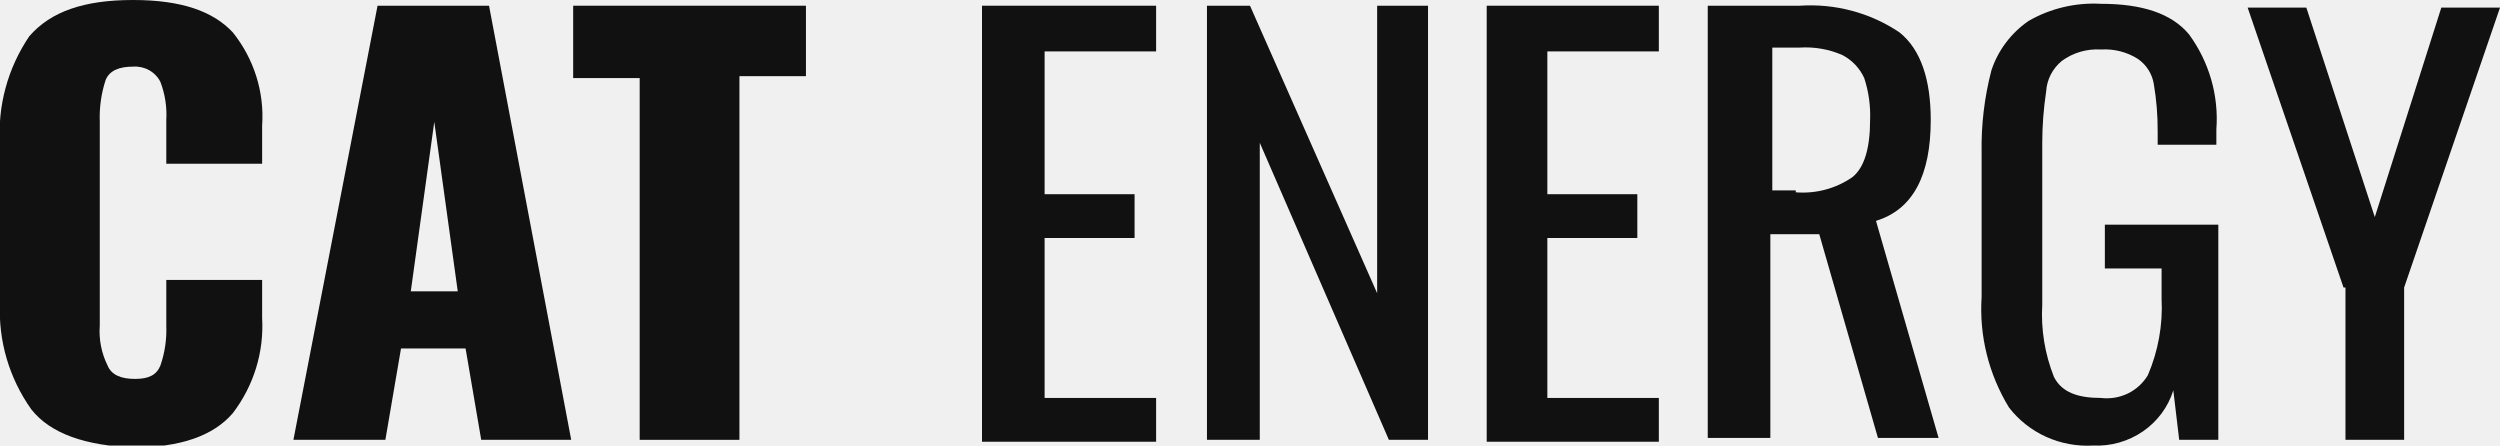
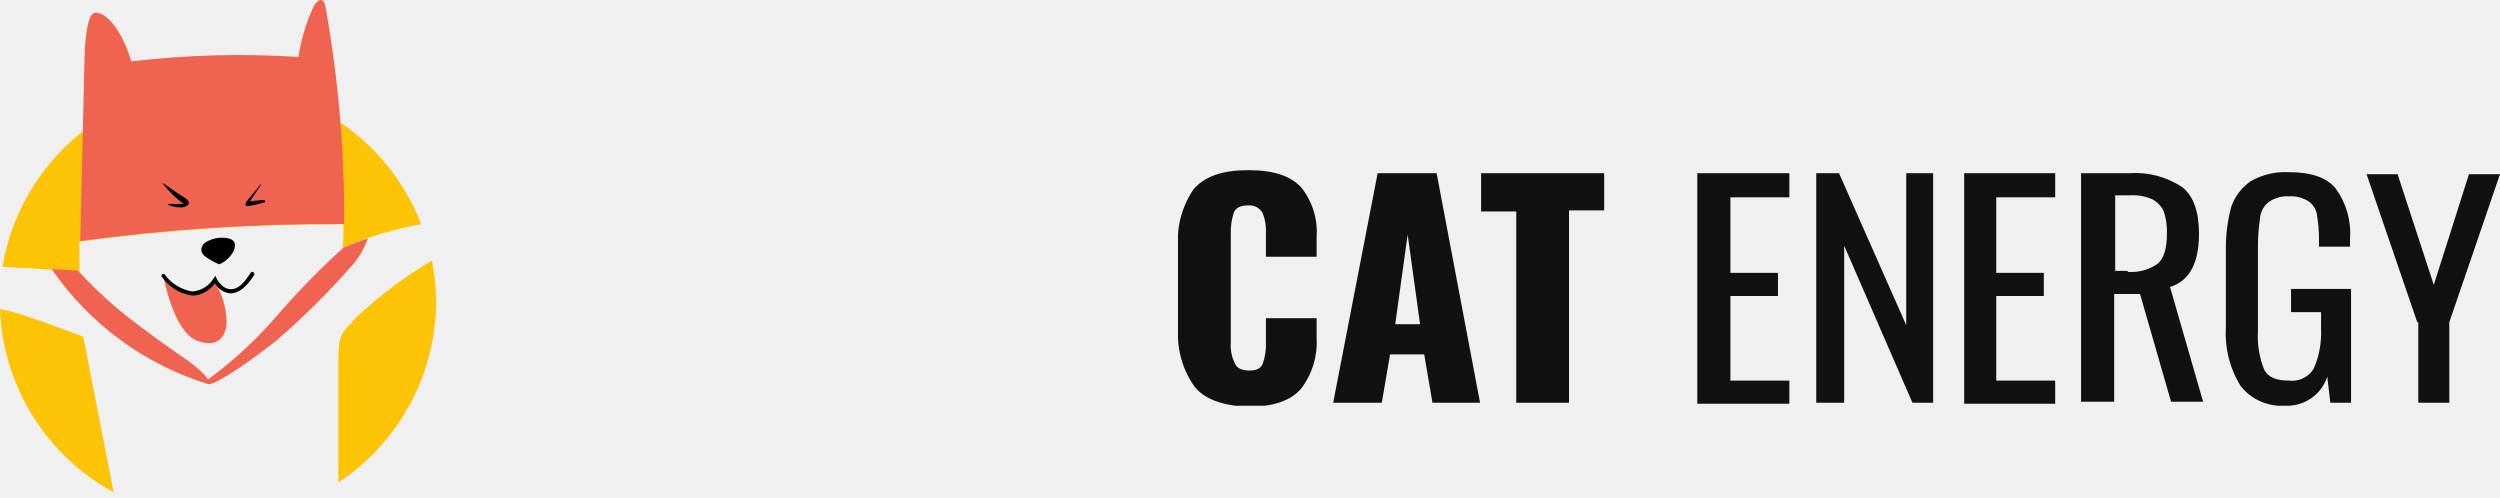
- <svg xmlns="http://www.w3.org/2000/svg" width="101" height="18" viewBox="0 0 101 18" fill="none">
+ <svg xmlns="http://www.w3.org/2000/svg" width="191" height="38" fill="none">
  <g clip-path="url(#clip0)">
-     <path d="M1.264 16.538C0.37 15.276 -0.075 13.763 1.02073e-05 12.231V5.846C-0.108 4.298 0.308 2.757 1.185 1.462C2.055 0.462 3.398 0 5.374 0C7.35 0 8.614 0.462 9.405 1.308C10.263 2.379 10.685 3.721 10.59 5.077V6.615H6.718V4.846C6.749 4.323 6.668 3.799 6.48 3.308C6.38 3.109 6.221 2.945 6.024 2.835C5.827 2.725 5.6 2.676 5.374 2.692C4.821 2.692 4.426 2.846 4.268 3.231C4.089 3.777 4.009 4.35 4.031 4.923V13.154C3.989 13.71 4.098 14.267 4.347 14.769C4.505 15.154 4.9 15.308 5.453 15.308C6.006 15.308 6.322 15.154 6.48 14.769C6.66 14.249 6.74 13.702 6.718 13.154V11.308H10.59V12.846C10.67 14.224 10.251 15.585 9.405 16.692C8.614 17.615 7.271 18.077 5.374 18.077C3.477 18 2.055 17.538 1.264 16.538Z" fill="#111111" />
-     <path d="M15.253 0.231H19.757L23.077 17.769H19.441L18.809 14.077H16.201L15.569 17.769H11.854L15.253 0.231ZM18.493 11.769L17.545 4.923L16.596 11.769H18.493Z" fill="#111111" />
-     <path d="M25.843 3.154H23.156V0.231H32.56V3.077H29.873V17.769H25.843V3.154Z" fill="#111111" />
-     <path d="M39.752 0.231H46.707V2.077H42.202V7.846H45.837V9.615H42.202V16.077H46.707V17.846H39.673V0.231H39.752Z" fill="#111111" />
-     <path d="M48.761 0.231H50.5L55.637 11.846V0.231H57.692V17.769H56.111L50.895 5.769V17.769H48.761V0.231Z" fill="#111111" />
-     <path d="M60.063 0.231H67.017V2.077H62.513V7.846H66.148V9.615H62.513V16.077H67.017V17.846H60.063V0.231Z" fill="#111111" />
-     <path d="M69.072 0.231H72.707C74.138 0.135 75.559 0.514 76.738 1.308C77.607 2 78.002 3.231 78.002 4.846C78.002 7.077 77.291 8.462 75.79 8.923L78.319 17.692H75.869L73.498 9.462H71.522V17.692H68.993V0.231H69.072ZM72.549 7.769C73.364 7.835 74.176 7.617 74.841 7.154C75.315 6.769 75.552 6 75.552 4.846C75.574 4.273 75.494 3.7 75.315 3.154C75.138 2.762 74.832 2.437 74.446 2.231C73.902 1.989 73.304 1.884 72.707 1.923H71.601V7.692H72.549V7.769Z" fill="#111111" />
-     <path d="M81.163 16.462C80.342 15.117 79.956 13.562 80.057 12V6.154C80.038 5.039 80.171 3.927 80.452 2.846C80.717 2.039 81.244 1.337 81.954 0.846C82.836 0.338 83.854 0.097 84.878 0.154C86.537 0.154 87.723 0.538 88.434 1.385C89.252 2.502 89.644 3.862 89.541 5.231V5.846H87.17V5.308C87.173 4.663 87.121 4.02 87.012 3.385C86.945 2.983 86.718 2.623 86.379 2.385C85.935 2.101 85.408 1.966 84.878 2C84.311 1.965 83.75 2.128 83.297 2.462C83.111 2.614 82.96 2.802 82.851 3.013C82.742 3.225 82.679 3.456 82.665 3.692C82.561 4.38 82.508 5.074 82.507 5.769V12.308C82.449 13.304 82.611 14.301 82.981 15.231C83.297 15.846 83.93 16.077 84.878 16.077C85.252 16.122 85.632 16.059 85.97 15.895C86.307 15.73 86.587 15.473 86.775 15.154C87.192 14.181 87.381 13.13 87.328 12.077V10.846H85.036V9.077H89.62V17.769H88.039L87.802 15.769C87.595 16.439 87.163 17.023 86.576 17.427C85.989 17.831 85.28 18.033 84.562 18C83.909 18.037 83.257 17.916 82.663 17.648C82.07 17.379 81.555 16.972 81.163 16.462Z" fill="#111111" />
-     <path d="M94.678 11.615L90.805 0.308H93.176L95.942 8.769L98.629 0.308H101L97.127 11.615V17.769H94.757V11.615H94.678Z" fill="#111111" />
+     <path d="M6.07 20.72v-2.26a143.265 143.265 0 0120.17-1.33c0 .6 0 1.21-.06 1.82a25.518 25.518 0 016-1.82A16.67 16.67 0 00.19 20.39l5.88.33zM27.24 24.23c-1.16 1.28-1.39 1.2-1.39 3.45v9.18A16.64 16.64 0 0033.32 23a17.302 17.302 0 00-.32-3.1 33.109 33.109 0 00-5.76 4.33zM6.36 25.72s-3.79-1.44-5.19-1.83A8.541 8.541 0 000 23.61a16.65 16.65 0 008.68 14L6.36 25.72z" fill="#FDC305" />
+     <path d="M26.29 17.12A89.799 89.799 0 0024.89.65S24.75-.64 24 .41a14.22 14.22 0 00-1.2 3.94 70.34 70.34 0 00-12.77.34C9.24 2 7.85.75 7.18 1c-.67.25-.72 3.31-.72 3.31l-.33 14.1a143.211 143.211 0 0120.16-1.29z" fill="#F06351" />
+     <path d="M12.41 14c0-.09 1 .68 1.41.92.41.24.61.42.61.59 0 .17-.27.34-.63.34s-.91-.12-1-.27h1.23A8.34 8.34 0 0112.41 14zM19.89 14.11l-1.09 1.33c0 .06-.17.35.18.3a7.351 7.351 0 001.22-.29c.11 0 .07-.19-.11-.17-.18.02-.69.05-1 .11l.84-1.26s.07-.13-.04-.02zM16.75 20.2a2.3 2.3 0 001.09-1c.28-.65 0-.91-.44-1a2.43 2.43 0 00-1.74.34c-.39.36-.34.72-.05 1a5.34 5.34 0 001.14.66z" fill="#000" />
+     <path d="M16.35 21.45a1.92 1.92 0 01-.46.6 1.73 1.73 0 01-1 .38 2.15 2.15 0 01-1.47-.43 2.3 2.3 0 01-.53-.44c-.1-.11-.223-.2-.36-.26 0 0 .75 4.1 2.57 4.75 1.82.65 2.14-.75 2.2-1.13a5.61 5.61 0 00-.82-3.23c-.02-.31-.03-.11-.13-.24z" fill="#F06351" />
+     <path d="M14.71 22.59a3.44 3.44 0 01-2.361-1.466.14.14 0 01.031-.154.14.14 0 01.2 0 3.26 3.26 0 002.11 1.3 2.09 2.09 0 001.63-1l.14-.19.1.21s.37.76 1 .8c.63.04 1.05-.41 1.61-1.28a.14.14 0 01.2 0 .15.15 0 01.05.2c-.64 1-1.27 1.44-1.88 1.4a1.549 1.549 0 01-1.12-.76 2.26 2.26 0 01-1.71.94z" fill="#000" />
+     <path d="M26.24 18.92a58.634 58.634 0 00-5.07 5.19A31.633 31.633 0 0115.88 29c-.22-.53-1.62-1.51-1.62-1.51s-3.13-2.14-5.18-3.82a34.139 34.139 0 01-3.13-3l-2-.11a22.57 22.57 0 0012 8.8c.86-.14 3.27-1.86 5.07-3.26a58.13 58.13 0 005.94-5.89 6.15 6.15 0 001.14-2c-1.1.39-1.86.71-1.86.71z" fill="#F06351" />
+   </g>
+   <g clip-path="url(#clip1)" fill="#111">
+     <path d="M91.264 29.538A6.865 6.865 0 0190 25.231v-6.385a6.95 6.95 0 011.186-4.385c.869-1 2.212-1.461 4.188-1.461 1.976 0 3.24.461 4.03 1.308a5.418 5.418 0 011.186 3.769v1.538h-3.873v-1.769a3.691 3.691 0 00-.237-1.538 1.12 1.12 0 00-.456-.473 1.164 1.164 0 00-.65-.143c-.553 0-.948.154-1.106.539a4.846 4.846 0 00-.237 1.692v8.23a3.112 3.112 0 00.316 1.616c.158.385.553.539 1.106.539s.87-.154 1.027-.539c.18-.52.26-1.067.237-1.615v-1.846h3.873v1.538a5.776 5.776 0 01-1.186 3.846c-.79.923-2.133 1.385-4.03 1.385-1.897-.077-3.32-.539-4.11-1.539zM105.253 13.23h4.504l3.32 17.54h-3.636l-.632-3.693h-2.608l-.632 3.692h-3.715l3.399-17.538zm3.24 11.54l-.948-6.847-.949 6.846h1.897zM115.843 16.154h-2.687V13.23h9.404v2.846h-2.687v14.692h-4.03V16.154zM129.752 13.23h6.955v1.847h-4.505v5.77h3.635v1.768h-3.635v6.462h4.505v1.77h-7.034V13.23h.079zM138.761 13.23h1.739l5.137 11.616V13.231h2.055v17.538h-1.581l-5.216-12v12h-2.134V13.231zM150.063 13.23h6.954v1.847h-4.504v5.77h3.635v1.768h-3.635v6.462h4.504v1.77h-6.954V13.23zM159.072 13.23h3.635a6.452 6.452 0 014.031 1.078c.869.692 1.264 1.923 1.264 3.538 0 2.23-.711 3.616-2.212 4.077l2.528 8.77h-2.449l-2.371-8.232h-1.976v8.231h-2.529V13.231h.079zm3.477 7.54a3.523 3.523 0 002.292-.616c.474-.385.711-1.154.711-2.308a4.84 4.84 0 00-.237-1.692 1.975 1.975 0 00-.869-.923 3.69 3.69 0 00-1.739-.308h-1.106v5.77h.948v.076zM171.164 29.462A7.607 7.607 0 01170.057 25v-5.846a12.267 12.267 0 01.395-3.308 3.92 3.92 0 011.502-2 5.27 5.27 0 012.924-.692c1.66 0 2.845.385 3.556 1.23a5.773 5.773 0 011.107 3.847v.615h-2.371v-.538c.003-.645-.05-1.288-.158-1.923a1.533 1.533 0 00-.633-1 2.491 2.491 0 00-1.501-.385 2.417 2.417 0 00-1.581.461 1.734 1.734 0 00-.632 1.231 14.024 14.024 0 00-.158 2.077v6.539a6.816 6.816 0 00.474 2.923c.316.615.949.846 1.897.846.374.045.754-.018 1.092-.182.337-.165.617-.422.805-.741a6.922 6.922 0 00.553-3.077v-1.23h-2.292v-1.77h4.584v8.692h-1.581l-.237-2a3.143 3.143 0 01-1.226 1.658 3.287 3.287 0 01-2.014.573 4.047 4.047 0 01-1.899-.352 3.928 3.928 0 01-1.499-1.186zM184.678 24.615l-3.873-11.307h2.371l2.766 8.461 2.687-8.461H191l-3.872 11.307v6.154h-2.371v-6.154h-.079z" />
  </g>
  <defs>
    <clipPath id="clip0">
-       <rect width="101" height="18" fill="white" />
+       <path fill="#fff" d="M0 0h33.32v37.61H0z" />
+     </clipPath>
+     <clipPath id="clip1">
+       <path fill="#fff" transform="translate(90 13)" d="M0 0h101v18H0z" />
    </clipPath>
  </defs>
</svg>
